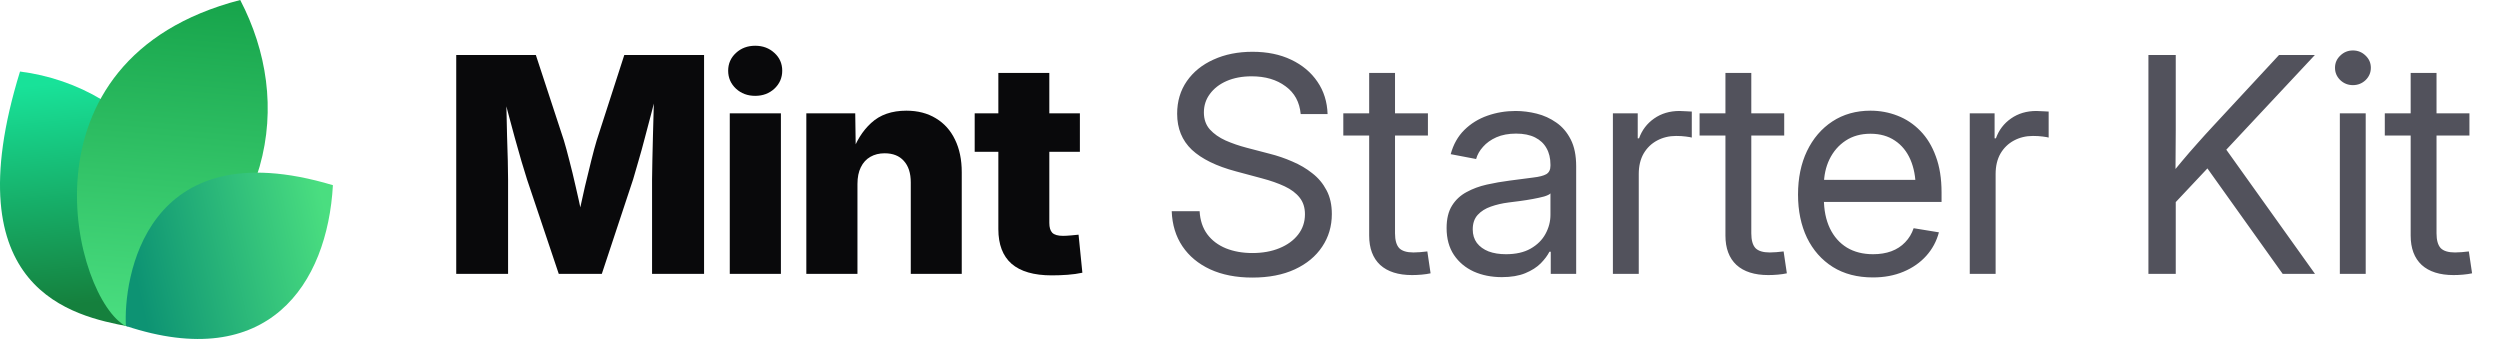
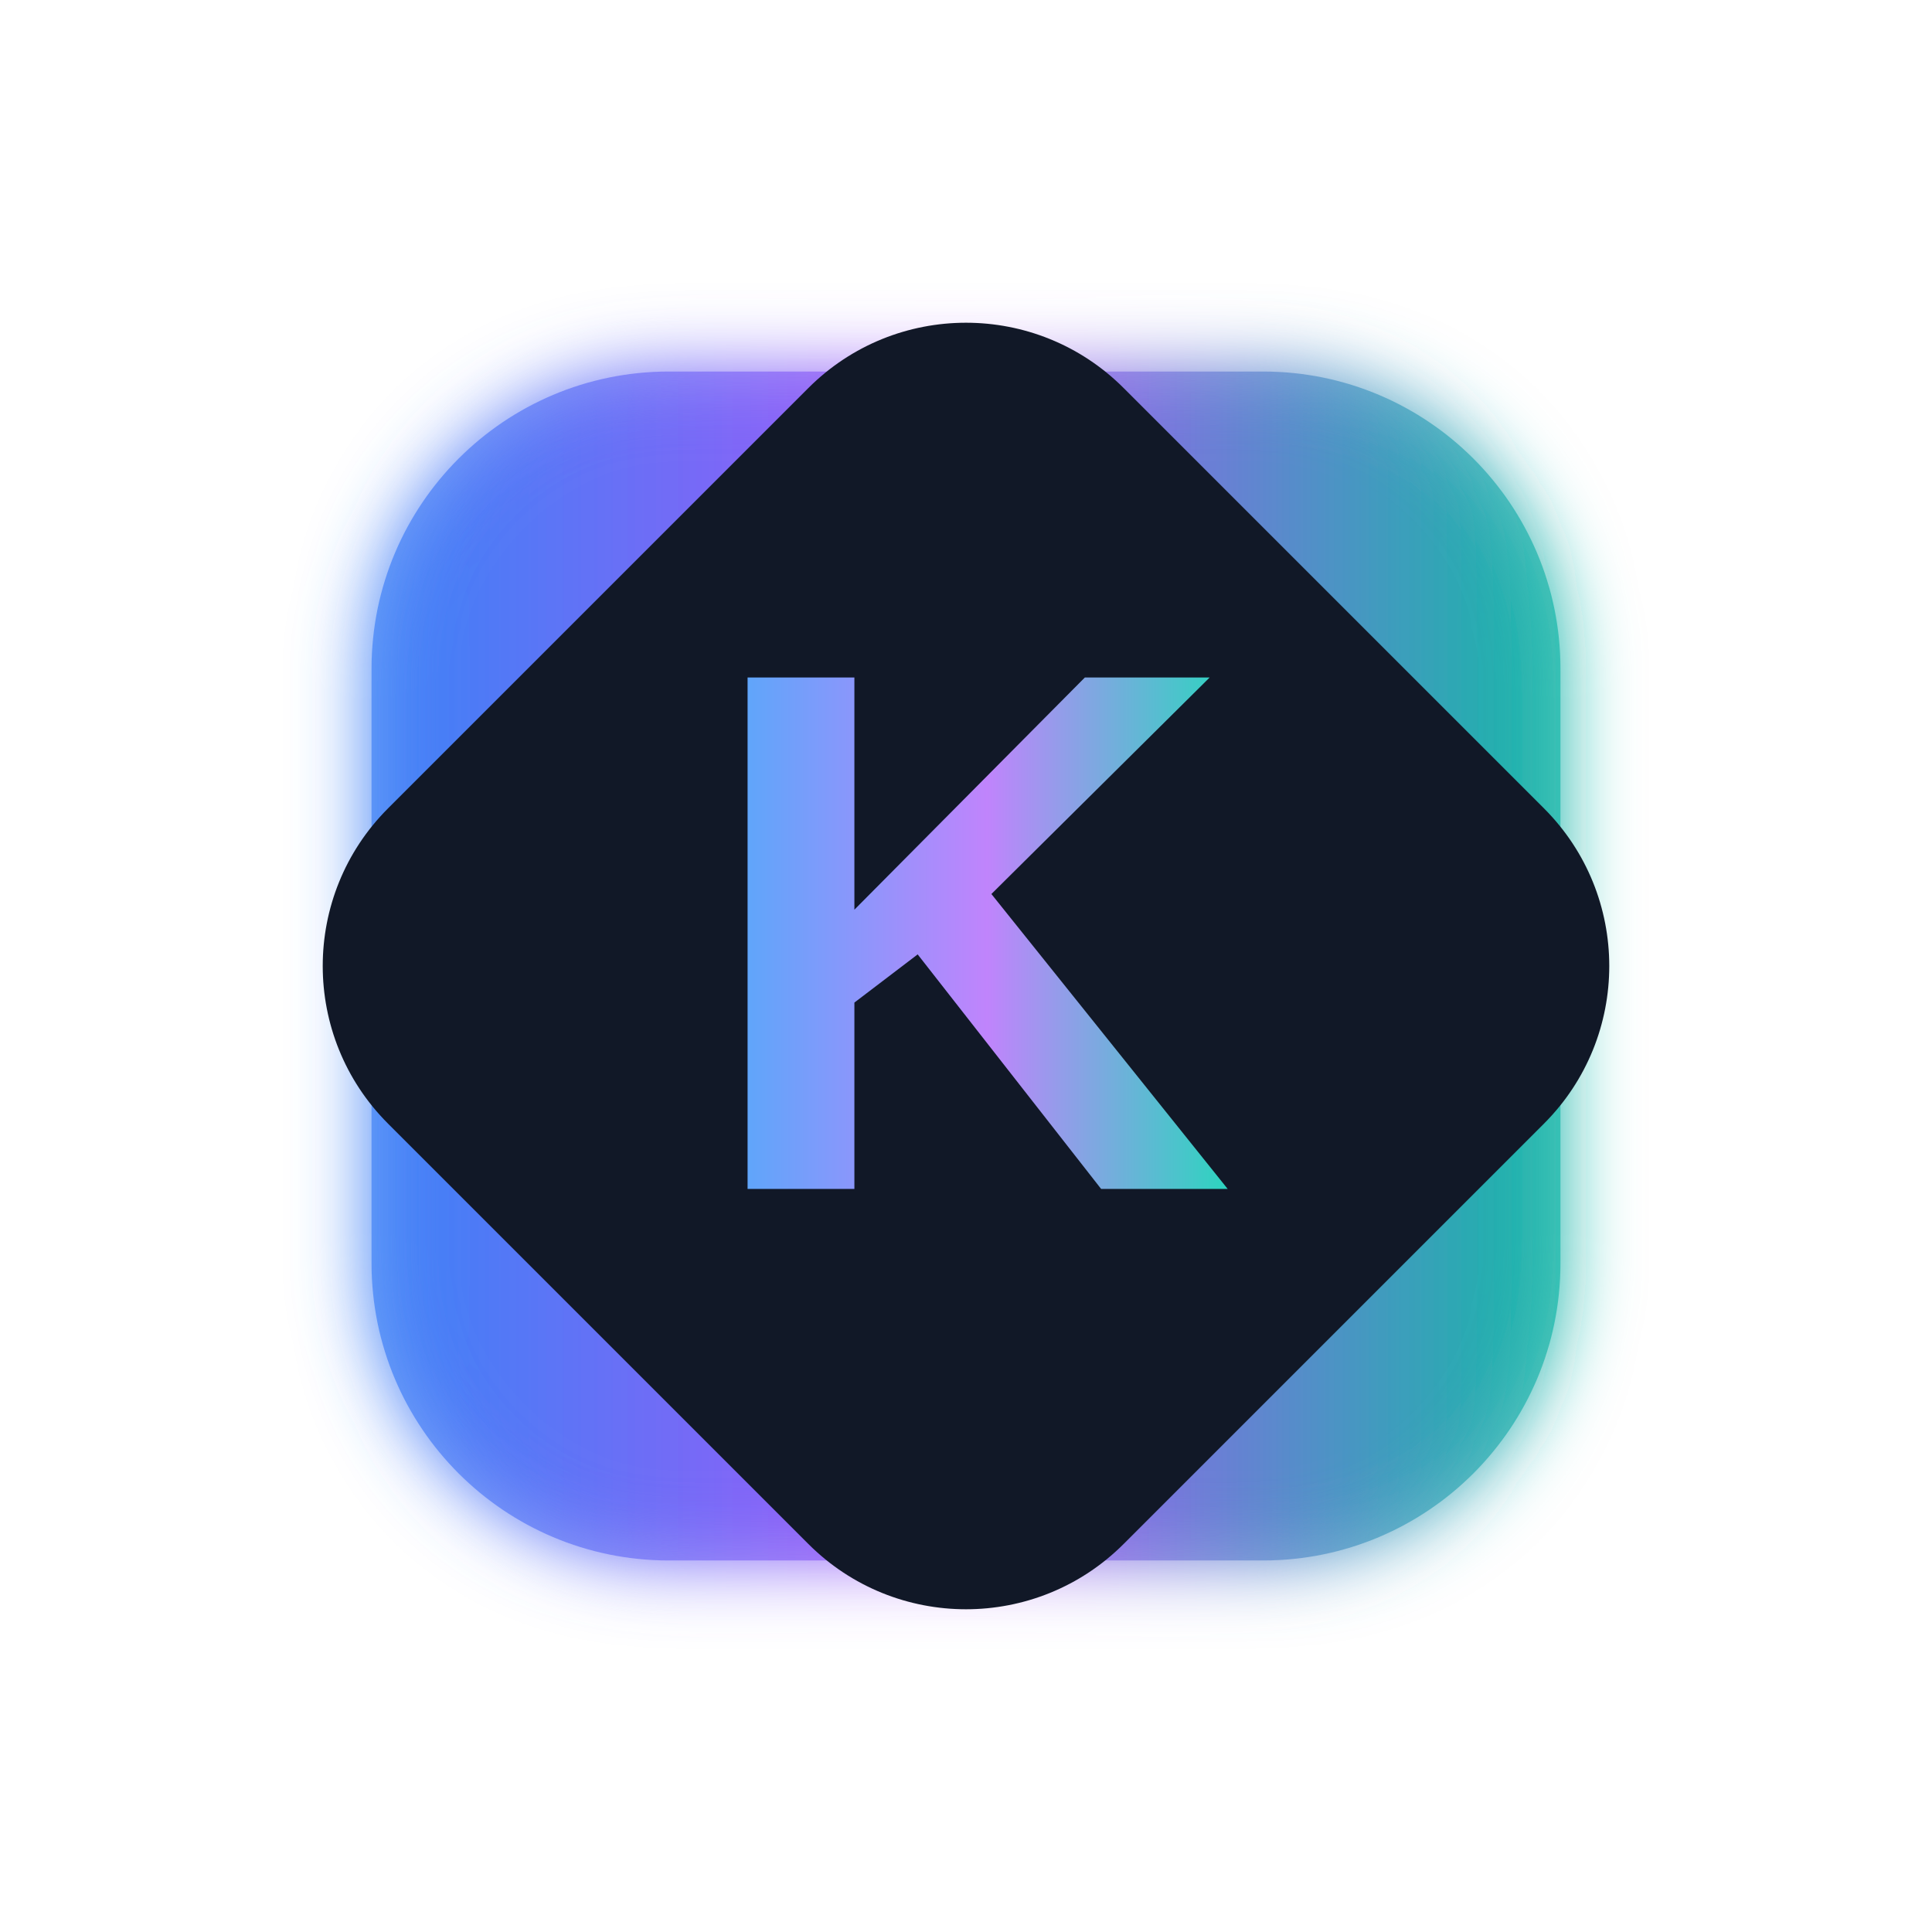
- <svg xmlns="http://www.w3.org/2000/svg" width="177" height="24" viewBox="0 0 177 24" fill="none">
-   <path d="M9.061 23.108C5.268 22.377 -3.391 20.627 1.417 5.064C9.634 6.099 16.973 14.064 9.061 23.108Z" fill="url(#paint0_linear_17557_2020)" />
-   <path d="M8.919 23.094C5.276 21.222 0.784 4.209 17.007 0C20.757 7.193 19.621 16.545 8.919 23.094Z" fill="url(#paint1_linear_17557_2020)" />
-   <path d="M8.914 23.079C8.735 19.882 10.159 9.085 23.57 13.111C23.181 20.123 18.984 26.418 8.914 23.079Z" fill="url(#paint2_linear_17557_2020)" />
-   <path d="M32.301 19.392V3.894H37.938L39.925 9.948C40.036 10.315 40.164 10.787 40.31 11.362C40.462 11.938 40.611 12.552 40.757 13.204C40.91 13.855 41.048 14.483 41.173 15.086C41.305 15.682 41.412 16.192 41.495 16.615H40.695C40.771 16.192 40.871 15.682 40.996 15.086C41.128 14.49 41.267 13.866 41.412 13.214C41.565 12.562 41.714 11.948 41.86 11.373C42.005 10.79 42.133 10.315 42.244 9.948L44.2 3.894H49.848V19.392H46.166V12.704C46.166 12.357 46.173 11.917 46.187 11.383C46.2 10.849 46.214 10.27 46.228 9.646C46.249 9.022 46.266 8.391 46.28 7.753C46.301 7.115 46.311 6.519 46.311 5.964H46.623C46.485 6.561 46.332 7.181 46.166 7.826C45.999 8.471 45.833 9.102 45.666 9.719C45.507 10.336 45.351 10.901 45.198 11.414C45.053 11.928 44.928 12.357 44.824 12.704L42.608 19.392H39.561L37.314 12.704C37.203 12.357 37.072 11.928 36.919 11.414C36.773 10.901 36.614 10.34 36.441 9.729C36.274 9.112 36.104 8.481 35.931 7.836C35.764 7.192 35.608 6.567 35.463 5.964H35.827C35.834 6.512 35.844 7.105 35.858 7.743C35.872 8.374 35.886 9.005 35.9 9.636C35.92 10.26 35.938 10.839 35.952 11.373C35.965 11.907 35.972 12.351 35.972 12.704V19.392H32.301ZM51.668 19.392V8.024H55.288V19.392H51.668ZM53.468 6.786C52.927 6.786 52.473 6.616 52.105 6.276C51.738 5.93 51.554 5.507 51.554 5.007C51.554 4.508 51.738 4.088 52.105 3.749C52.473 3.409 52.927 3.239 53.468 3.239C54.009 3.239 54.463 3.409 54.83 3.749C55.198 4.082 55.382 4.501 55.382 5.007C55.382 5.507 55.198 5.93 54.83 6.276C54.463 6.616 54.009 6.786 53.468 6.786ZM60.708 13.027V19.392H57.088V8.024H60.551L60.593 10.967H60.281C60.593 10.024 61.061 9.268 61.685 8.7C62.309 8.124 63.138 7.836 64.171 7.836C64.975 7.836 65.672 8.017 66.262 8.377C66.851 8.731 67.302 9.234 67.614 9.885C67.933 10.537 68.092 11.307 68.092 12.194V19.392H64.483V12.912C64.483 12.26 64.32 11.754 63.994 11.394C63.675 11.033 63.221 10.853 62.632 10.853C62.25 10.853 61.914 10.936 61.623 11.102C61.332 11.269 61.106 11.515 60.947 11.841C60.787 12.16 60.708 12.555 60.708 13.027ZM76.456 8.024V10.749H69.008V8.024H76.456ZM70.683 5.163H74.292V15.783C74.292 16.102 74.361 16.334 74.5 16.48C74.646 16.625 74.899 16.698 75.259 16.698C75.405 16.698 75.596 16.688 75.831 16.667C76.074 16.646 76.251 16.629 76.362 16.615L76.632 19.309C76.313 19.378 75.963 19.427 75.582 19.455C75.207 19.482 74.836 19.496 74.469 19.496C73.2 19.496 72.25 19.222 71.619 18.674C70.995 18.127 70.683 17.308 70.683 16.22V5.163Z" fill="#09090B" />
-   <path d="M88.667 19.652C87.523 19.652 86.528 19.458 85.682 19.07C84.843 18.681 84.188 18.137 83.716 17.437C83.245 16.736 82.992 15.908 82.957 14.951H84.933C84.968 15.596 85.148 16.14 85.474 16.584C85.8 17.021 86.24 17.354 86.795 17.582C87.35 17.804 87.974 17.915 88.667 17.915C89.388 17.915 90.026 17.801 90.581 17.572C91.143 17.343 91.583 17.024 91.902 16.615C92.228 16.199 92.391 15.717 92.391 15.169C92.391 14.698 92.266 14.306 92.017 13.994C91.767 13.675 91.413 13.408 90.956 13.193C90.498 12.978 89.954 12.787 89.323 12.621L87.502 12.132C86.123 11.765 85.082 11.255 84.382 10.603C83.689 9.944 83.342 9.095 83.342 8.055C83.342 7.174 83.571 6.404 84.028 5.746C84.486 5.087 85.117 4.577 85.921 4.217C86.726 3.849 87.645 3.666 88.678 3.666C89.718 3.666 90.63 3.853 91.413 4.227C92.204 4.602 92.824 5.122 93.275 5.787C93.726 6.446 93.965 7.209 93.993 8.076H92.089C92.013 7.23 91.656 6.574 91.018 6.11C90.387 5.638 89.586 5.403 88.615 5.403C87.95 5.403 87.36 5.513 86.847 5.735C86.341 5.957 85.946 6.262 85.661 6.651C85.377 7.032 85.235 7.469 85.235 7.961C85.235 8.447 85.377 8.849 85.661 9.168C85.946 9.48 86.317 9.74 86.774 9.948C87.232 10.149 87.724 10.319 88.251 10.457L89.884 10.884C90.439 11.023 90.977 11.206 91.496 11.435C92.023 11.657 92.495 11.934 92.911 12.267C93.334 12.593 93.67 12.995 93.92 13.474C94.17 13.945 94.294 14.504 94.294 15.149C94.294 16.015 94.066 16.788 93.608 17.468C93.157 18.148 92.512 18.681 91.673 19.07C90.834 19.458 89.832 19.652 88.667 19.652ZM101.097 8.024V9.594H95.106V8.024H101.097ZM96.937 5.163H98.767V16.521C98.767 17 98.865 17.347 99.059 17.562C99.26 17.77 99.6 17.874 100.078 17.874C100.21 17.874 100.366 17.867 100.546 17.853C100.733 17.832 100.903 17.815 101.056 17.801L101.285 19.351C101.097 19.392 100.886 19.423 100.65 19.444C100.414 19.465 100.189 19.475 99.974 19.475C98.996 19.475 98.244 19.236 97.717 18.758C97.197 18.272 96.937 17.579 96.937 16.677V5.163ZM106.33 19.621C105.595 19.621 104.932 19.489 104.343 19.226C103.754 18.955 103.285 18.564 102.939 18.05C102.592 17.53 102.419 16.896 102.419 16.147C102.419 15.495 102.547 14.965 102.804 14.556C103.06 14.146 103.403 13.828 103.833 13.599C104.263 13.363 104.742 13.186 105.269 13.068C105.796 12.95 106.333 12.857 106.881 12.787C107.574 12.69 108.132 12.617 108.555 12.569C108.978 12.52 109.287 12.441 109.481 12.33C109.675 12.212 109.772 12.014 109.772 11.737V11.654C109.772 11.203 109.679 10.815 109.492 10.489C109.311 10.163 109.041 9.91 108.68 9.729C108.32 9.549 107.872 9.459 107.338 9.459C106.805 9.459 106.34 9.546 105.945 9.719C105.556 9.892 105.241 10.118 104.998 10.395C104.755 10.665 104.593 10.953 104.509 11.258L102.71 10.915C102.897 10.222 103.22 9.65 103.677 9.199C104.135 8.748 104.679 8.412 105.31 8.19C105.941 7.968 106.607 7.857 107.307 7.857C107.8 7.857 108.295 7.92 108.795 8.044C109.301 8.169 109.765 8.381 110.188 8.679C110.611 8.97 110.951 9.369 111.208 9.875C111.464 10.374 111.593 11.005 111.593 11.768V19.392H109.793V17.822H109.7C109.568 18.085 109.363 18.359 109.086 18.643C108.809 18.921 108.444 19.153 107.994 19.34C107.543 19.527 106.988 19.621 106.33 19.621ZM106.621 17.998C107.321 17.998 107.904 17.867 108.368 17.603C108.84 17.333 109.19 16.986 109.419 16.563C109.654 16.133 109.772 15.682 109.772 15.211V13.692C109.703 13.769 109.554 13.841 109.325 13.911C109.096 13.973 108.829 14.032 108.524 14.088C108.226 14.143 107.921 14.192 107.609 14.233C107.304 14.275 107.033 14.309 106.798 14.337C106.354 14.393 105.938 14.49 105.549 14.628C105.168 14.76 104.86 14.954 104.624 15.211C104.388 15.467 104.27 15.811 104.27 16.241C104.27 16.615 104.367 16.934 104.561 17.198C104.762 17.461 105.04 17.662 105.393 17.801C105.747 17.933 106.156 17.998 106.621 17.998ZM114.193 19.392V8.024H115.951V9.792H116.045C116.253 9.209 116.61 8.741 117.116 8.388C117.622 8.034 118.219 7.857 118.905 7.857C119.058 7.857 119.217 7.864 119.384 7.878C119.55 7.885 119.682 7.892 119.779 7.899V9.74C119.716 9.719 119.578 9.695 119.363 9.667C119.155 9.639 118.922 9.625 118.666 9.625C118.174 9.625 117.726 9.733 117.324 9.948C116.922 10.163 116.603 10.471 116.367 10.874C116.138 11.276 116.024 11.758 116.024 12.319V19.392H114.193ZM126.322 8.024V9.594H120.33V8.024H126.322ZM122.161 5.163H123.992V16.521C123.992 17 124.089 17.347 124.283 17.562C124.484 17.77 124.824 17.874 125.302 17.874C125.434 17.874 125.59 17.867 125.77 17.853C125.958 17.832 126.127 17.815 126.28 17.801L126.509 19.351C126.322 19.392 126.11 19.423 125.874 19.444C125.639 19.465 125.413 19.475 125.198 19.475C124.221 19.475 123.468 19.236 122.941 18.758C122.421 18.272 122.161 17.579 122.161 16.677V5.163ZM132.604 19.642C131.502 19.642 130.555 19.396 129.765 18.903C128.974 18.404 128.364 17.714 127.934 16.834C127.511 15.946 127.3 14.927 127.3 13.775C127.3 12.611 127.511 11.584 127.934 10.697C128.364 9.802 128.964 9.102 129.734 8.596C130.51 8.089 131.408 7.836 132.428 7.836C133.1 7.836 133.738 7.954 134.341 8.19C134.952 8.426 135.489 8.783 135.954 9.261C136.425 9.74 136.793 10.343 137.056 11.071C137.327 11.792 137.462 12.645 137.462 13.63V14.296H128.433V12.735H136.463L135.631 13.297C135.631 12.541 135.506 11.876 135.257 11.3C135.007 10.725 134.643 10.277 134.165 9.958C133.686 9.632 133.107 9.469 132.428 9.469C131.748 9.469 131.162 9.632 130.67 9.958C130.177 10.284 129.796 10.725 129.526 11.279C129.262 11.827 129.13 12.441 129.13 13.12V14.046C129.13 14.864 129.273 15.572 129.557 16.168C129.841 16.757 130.243 17.211 130.763 17.53C131.283 17.842 131.901 17.998 132.615 17.998C133.093 17.998 133.523 17.929 133.905 17.79C134.293 17.645 134.619 17.433 134.882 17.156C135.153 16.879 135.354 16.546 135.486 16.157L137.275 16.449C137.108 17.08 136.81 17.634 136.38 18.113C135.95 18.591 135.413 18.966 134.768 19.236C134.123 19.507 133.402 19.642 132.604 19.642ZM139.459 19.392V8.024H141.217V9.792H141.311C141.519 9.209 141.876 8.741 142.382 8.388C142.888 8.034 143.485 7.857 144.171 7.857C144.324 7.857 144.483 7.864 144.649 7.878C144.816 7.885 144.948 7.892 145.045 7.899V9.74C144.982 9.719 144.844 9.695 144.629 9.667C144.421 9.639 144.188 9.625 143.932 9.625C143.439 9.625 142.992 9.733 142.59 9.948C142.188 10.163 141.869 10.471 141.633 10.874C141.404 11.276 141.29 11.758 141.29 12.319V19.392H139.459ZM153.429 14.961V12.715C153.783 12.257 154.136 11.82 154.49 11.404C154.844 10.981 155.204 10.565 155.572 10.156C155.939 9.74 156.314 9.327 156.695 8.918L161.355 3.894H163.893L157.277 10.967H157.184L153.429 14.961ZM152.108 19.392V3.894H154.043V9.241L154.022 12.559L154.043 13.505V19.392H152.108ZM161.615 19.392L155.967 11.477L157.173 9.969L163.903 19.392H161.615ZM165.661 19.392V8.024H167.492V19.392H165.661ZM166.587 6.027C166.24 6.027 165.942 5.909 165.692 5.673C165.443 5.43 165.318 5.139 165.318 4.799C165.318 4.459 165.443 4.172 165.692 3.936C165.942 3.693 166.24 3.572 166.587 3.572C166.934 3.572 167.232 3.693 167.482 3.936C167.731 4.172 167.856 4.459 167.856 4.799C167.856 5.139 167.731 5.43 167.482 5.673C167.232 5.909 166.934 6.027 166.587 6.027ZM174.836 8.024V9.594H168.844V8.024H174.836ZM170.675 5.163H172.506V16.521C172.506 17 172.603 17.347 172.797 17.562C172.998 17.77 173.338 17.874 173.816 17.874C173.948 17.874 174.104 17.867 174.284 17.853C174.472 17.832 174.641 17.815 174.794 17.801L175.023 19.351C174.836 19.392 174.624 19.423 174.388 19.444C174.153 19.465 173.927 19.475 173.712 19.475C172.735 19.475 171.982 19.236 171.455 18.758C170.935 18.272 170.675 17.579 170.675 16.677V5.163Z" fill="#52525C" />
+ <svg xmlns="http://www.w3.org/2000/svg" width="52" height="52" viewBox="0 0 52 52" version="1.1" xml:space="preserve">
  <defs>
-     <linearGradient id="paint0_linear_17557_2020" x1="3.776" y1="5.916" x2="5.232" y2="21.559" gradientUnits="userSpaceOnUse">
-       <stop stop-color="#18E299" />
-       <stop offset="1" stop-color="#15803D" />
+     <linearGradient id="iconGradient" x1="0%" y1="0%" x2="100%" y2="0%">
+       <stop offset="0%" stop-color="#3B82F6" />
+       <stop offset="50%" stop-color="#A855F7" />
+       <stop offset="100%" stop-color="#14B8A6" />
    </linearGradient>
-     <linearGradient id="paint1_linear_17557_2020" x1="12.171" y1="-0.718" x2="10.19" y2="22.983" gradientUnits="userSpaceOnUse">
-       <stop stop-color="#16A34A" />
-       <stop offset="1" stop-color="#4ADE80" />
+     <linearGradient id="kGradient" x1="0%" y1="0%" x2="100%" y2="0%">
+       <stop offset="0%" stop-color="#60A5FA" />
+       <stop offset="50%" stop-color="#C084FC" />
+       <stop offset="100%" stop-color="#2DD4BF" />
    </linearGradient>
-     <linearGradient id="paint2_linear_17557_2020" x1="23.133" y1="15.353" x2="9.338" y2="18.52" gradientUnits="userSpaceOnUse">
-       <stop stop-color="#4ADE80" />
-       <stop offset="1" stop-color="#0D9373" />
-     </linearGradient>
+     <filter id="blur" x="-50%" y="-50%" width="200%" height="200%">
+       <feGaussianBlur in="SourceGraphic" stdDeviation="1" />
+     </filter>
  </defs>
+   <g transform="translate(10, 10)">
+     <rect x="0" y="0" width="32" height="32" rx="8" fill="url(#iconGradient)" opacity="0.7">
+       <animate attributeName="opacity" values="0.7;0.5;0.7" dur="2s" repeatCount="indefinite" />
+     </rect>
+     <rect x="0" y="0" width="32" height="32" rx="8" fill="url(#iconGradient)" filter="url(#blur)" />
+     <g transform="translate(16, 16) rotate(45) translate(-16, -16)">
+       <rect x="2" y="2" width="28" height="28" rx="6" fill="#111827" />
+       <rect x="4" y="4" width="24" height="24" rx="4" fill="#111827" />
+     </g>
+     <text x="16" y="22" text-anchor="middle" font-size="20" font-weight="bold" fill="url(#kGradient)" font-family="Arial, sans-serif">K</text>
+   </g>
</svg>
